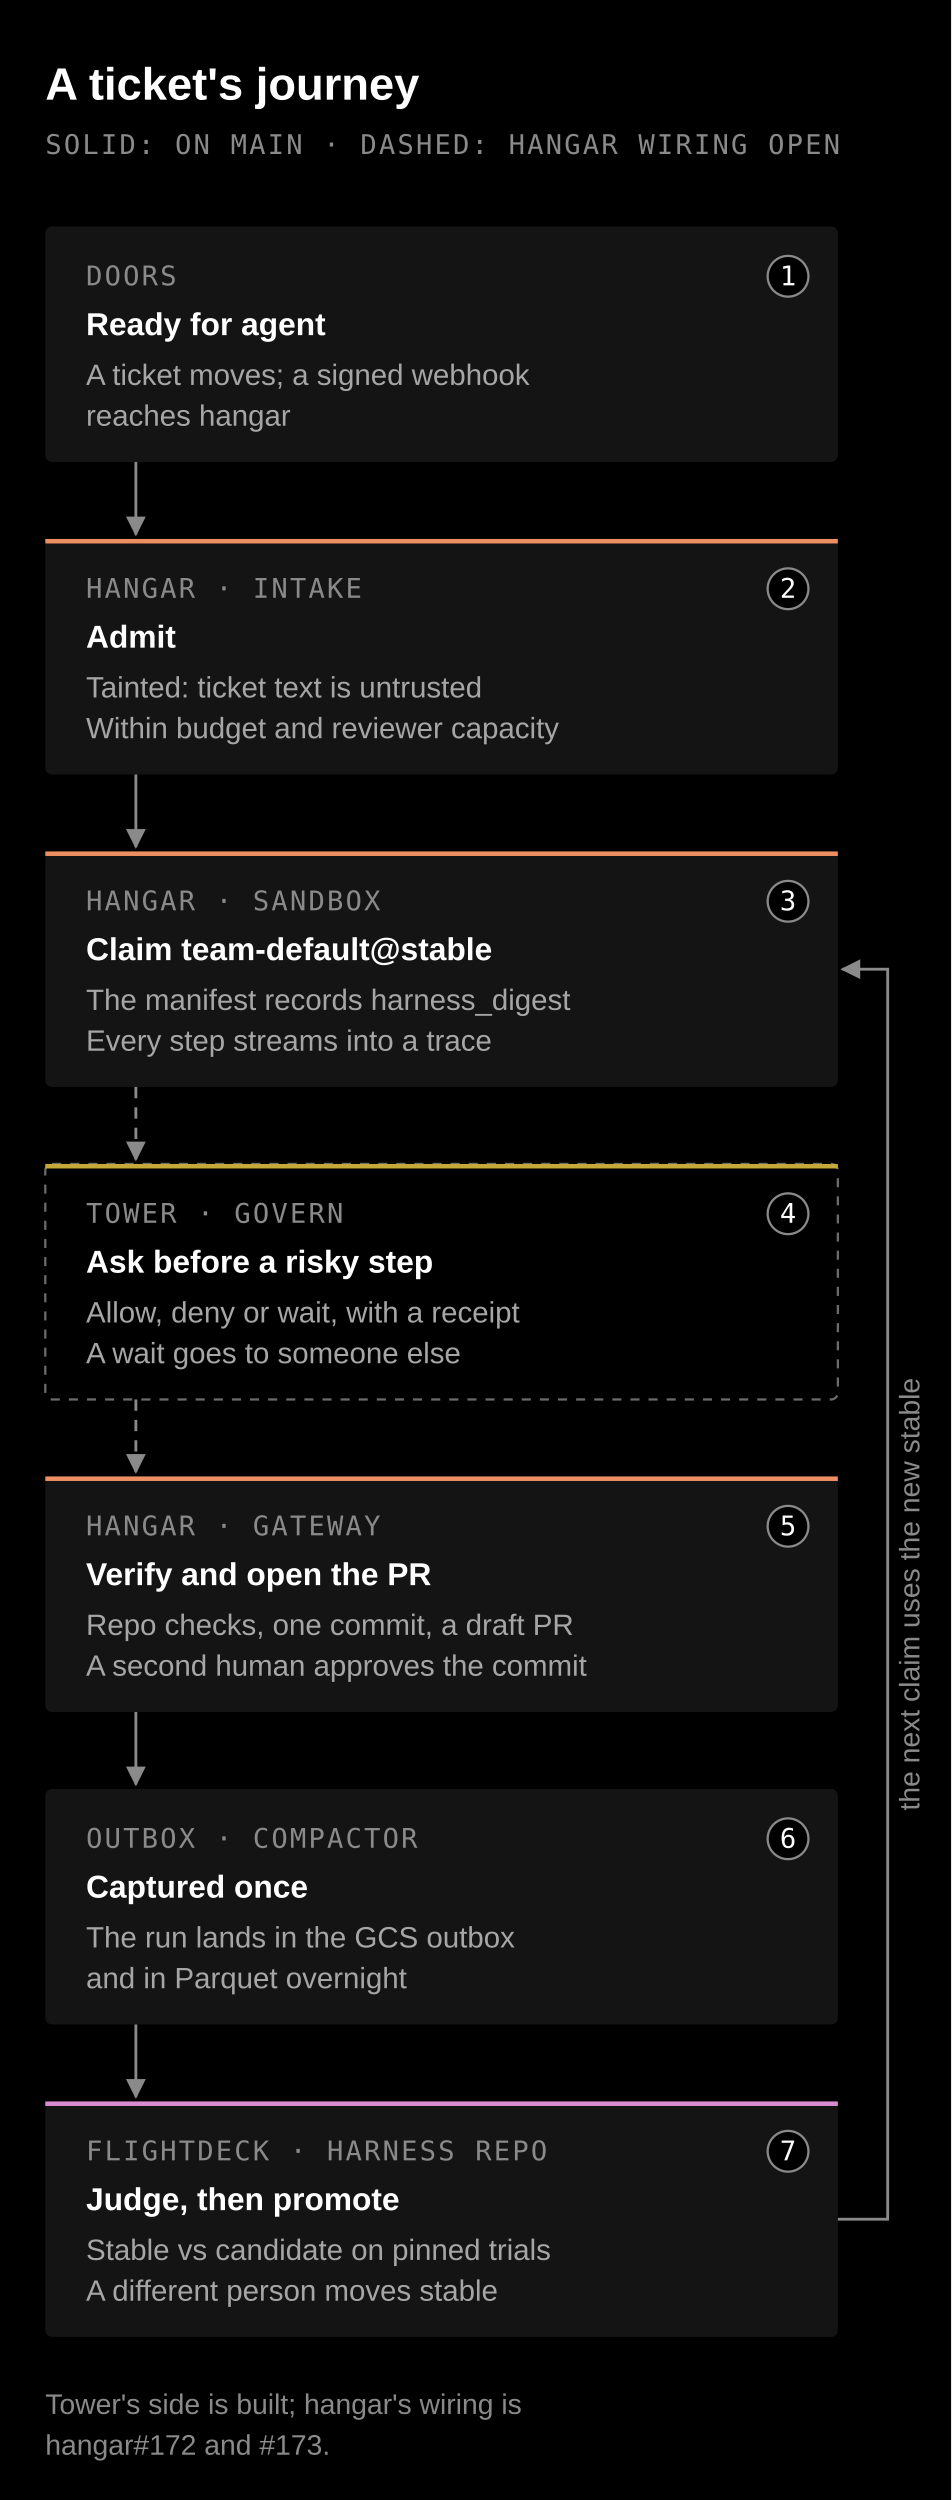
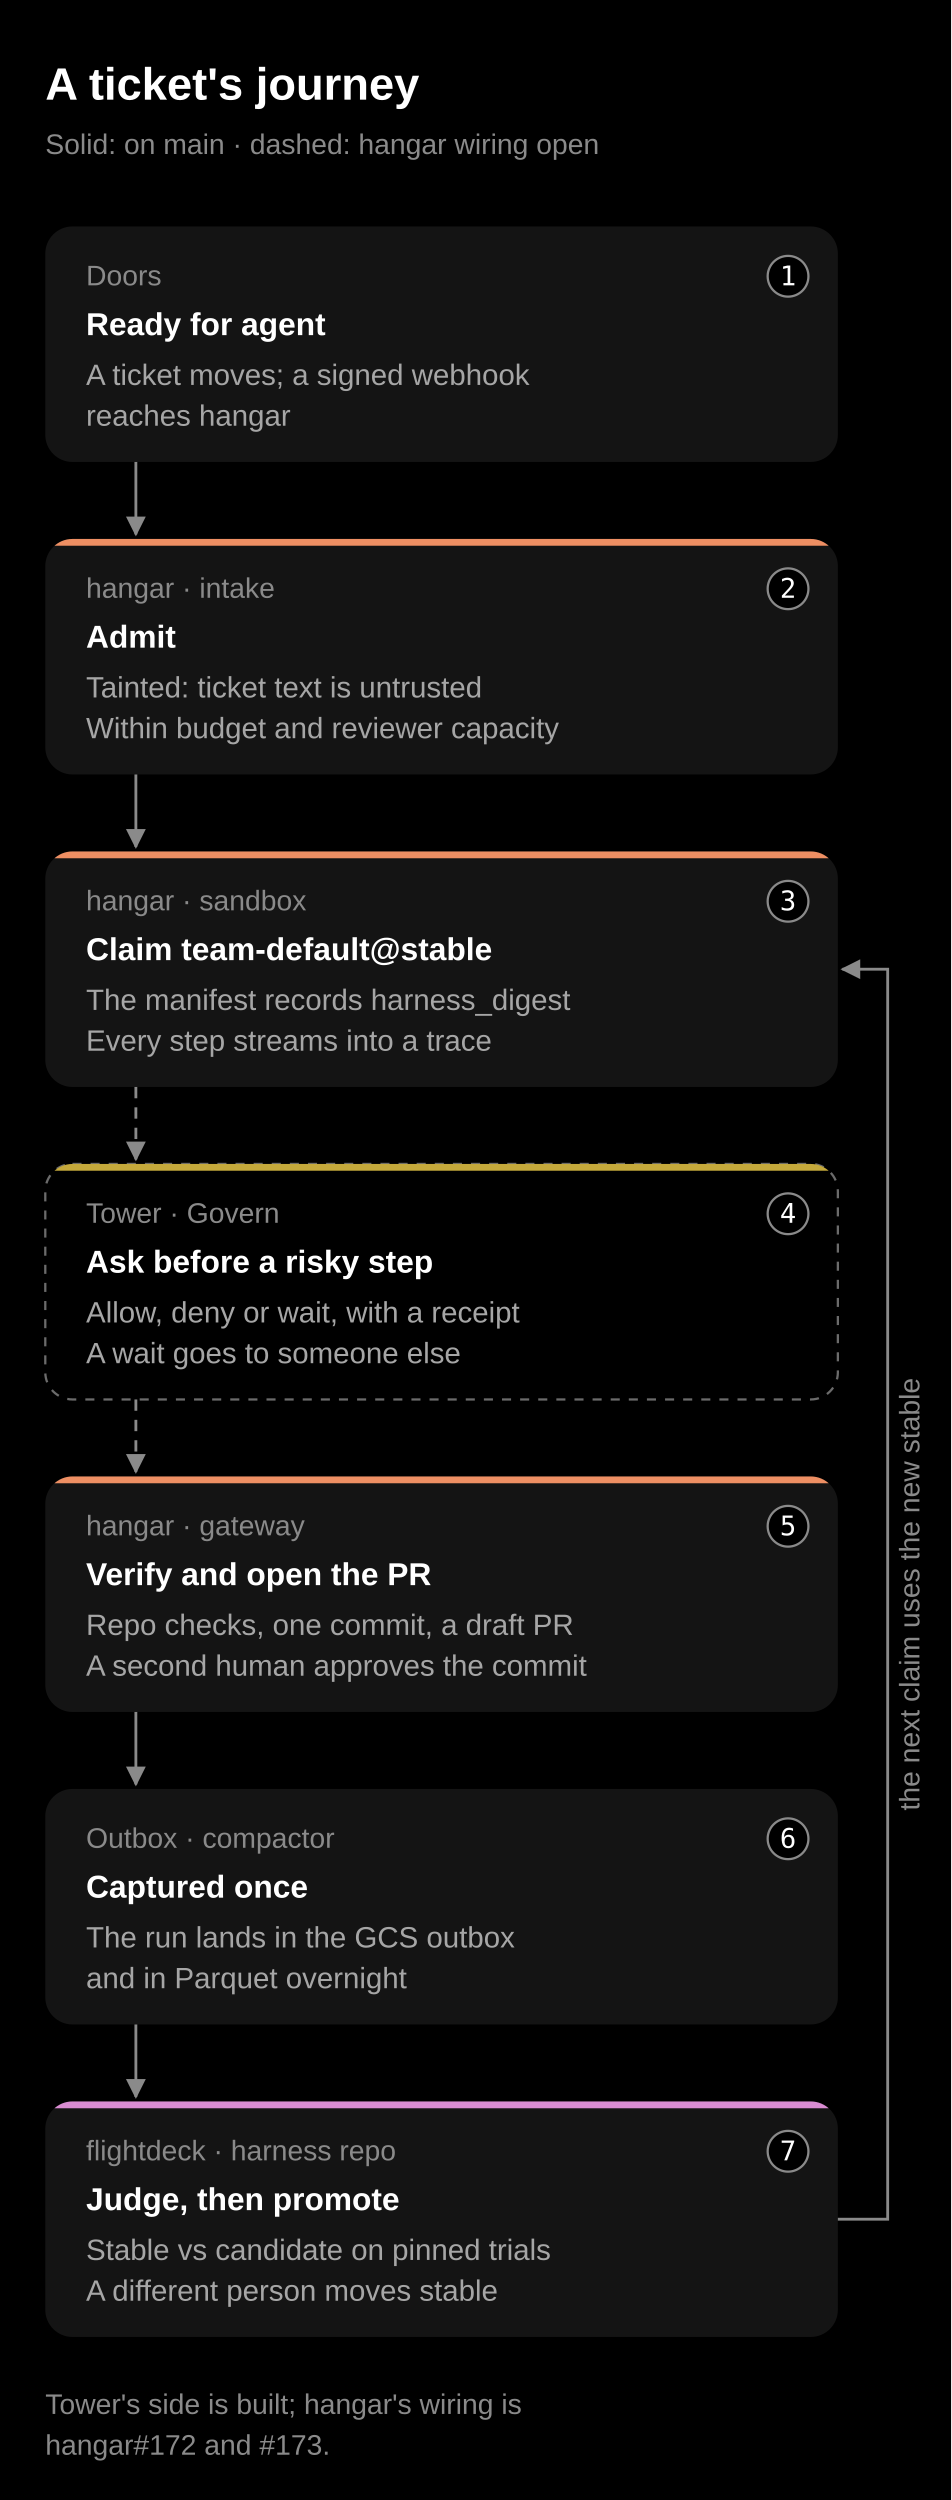
<svg xmlns="http://www.w3.org/2000/svg" class="af-d" viewBox="0 0 420 1104" role="img" aria-label="A ticket's journey, stacked">
  <style>
  .af-d .bg { fill: var(--af-canvas, #000000); }
  .af-d .box { fill: var(--af-raised, #141414); }
  .af-d .box-hub { fill: var(--af-raised, #141414); stroke: var(--af-line-strong, #6B6B6B); stroke-width: 1; }
  .af-d .box-plan { fill: none; stroke: var(--af-line-strong, #6B6B6B); stroke-width: 1; stroke-dasharray: 4 4; }
  .af-d .box-ext { fill: var(--af-surface, #0A0A0A); stroke: var(--af-line-strong, #6B6B6B); stroke-width: 1; }
  .af-d .person { fill: var(--af-surface, #0A0A0A); stroke: var(--af-fg-subtle, #8A8A8A); stroke-width: 1; }
  .af-d .bound { fill: none; stroke: var(--af-rule, #424242); stroke-width: 1; stroke-dasharray: 2 5; }
  .af-d .bound-fill { fill: var(--af-surface, #0A0A0A); }
  .af-d .name { font: 700 16px "Archivo", "Helvetica Neue", Arial, sans-serif; font-stretch: 125%; fill: var(--af-fg, #FFFFFF); }
  .af-d .name-s { font: 700 14px "Archivo", "Helvetica Neue", Arial, sans-serif; font-stretch: 125%; fill: var(--af-fg, #FFFFFF); }
  .af-d .title { font: 700 20px "Archivo", "Helvetica Neue", Arial, sans-serif; font-stretch: 125%; fill: var(--af-fg, #FFFFFF); }
  .af-d .body { font: 400 13px "Red Hat Text", "Helvetica Neue", Arial, sans-serif; fill: var(--af-fg-muted, #A6A6A6); }
-   .af-d .lbl { font: 500 12px "DM Mono", ui-monospace, Menlo, monospace; letter-spacing: .08em; fill: var(--af-fg-subtle, #8A8A8A); }
-   .af-d .lbl-hi { font: 500 12px "DM Mono", ui-monospace, Menlo, monospace; letter-spacing: .08em; fill: var(--af-brand-text, #FFC400); }
+   .af-d .lbl { font: 500 12.5px "Red Hat Text", "Helvetica Neue", Arial, sans-serif; fill: var(--af-fg-subtle, #8A8A8A); }
+   .af-d .lbl-hi { font: 500 12.5px "Red Hat Text", "Helvetica Neue", Arial, sans-serif; fill: var(--af-brand-text, #FFC400); }
  .af-d .edge { fill: none; stroke: var(--af-fg-subtle, #8A8A8A); stroke-width: 1.25; }
  .af-d .edge-plan { fill: none; stroke: var(--af-fg-subtle, #8A8A8A); stroke-width: 1.25; stroke-dasharray: 5 4; }
  .af-d .elabel { font: 400 12.5px "Red Hat Text", "Helvetica Neue", Arial, sans-serif; fill: var(--af-fg-subtle, #8A8A8A); }
  .af-d .arrowhead { fill: var(--af-fg-subtle, #8A8A8A); }
  .af-d .dot { fill: var(--af-dot-field, #262626); }
</style>
  <defs>
    <marker id="journey-stacked-arrow" viewBox="0 0 10 10" refX="9" refY="5" markerWidth="7" markerHeight="7" orient="auto-start-reverse">
      <path class="arrowhead" d="M0 0L10 5L0 10z" />
    </marker>
  </defs>
  <rect class="bg" width="420" height="1104" />
  <style>
  .af-d .step { fill: var(--af-canvas, #000000); stroke: var(--af-fg-subtle, #8A8A8A); stroke-width: 1; }
  .af-d .stepn { font: 500 12px "DM Mono", ui-monospace, Menlo, monospace; fill: var(--af-fg, #FFFFFF); }
-   .af-d .hub-lbl { font: 500 12px "DM Mono", ui-monospace, Menlo, monospace; letter-spacing: .08em; fill: var(--af-fg-subtle, #8A8A8A); }
+   .af-d .hub-lbl { font: 500 12.5px "Red Hat Text", "Helvetica Neue", Arial, sans-serif; fill: var(--af-fg-subtle, #8A8A8A); }
</style>
  <text class="title" x="20" y="44" text-anchor="start">A ticket's journey</text>
-   <text class="lbl" x="20" y="68" text-anchor="start">SOLID: ON MAIN  ·  DASHED: HANGAR WIRING OPEN</text>
-   <rect class="box" x="20" y="100" width="350" height="104" rx="3" />
-   <text class="lbl" x="38" y="126">DOORS</text>
+   <text class="lbl" x="20" y="68" text-anchor="start">Solid: on main  ·  dashed: hangar wiring open</text>
+   <rect class="box" x="20" y="100" width="350" height="104" rx="12" />
+   <text class="lbl" x="38" y="126">Doors</text>
  <text class="name-s" x="38" y="148">Ready for agent</text>
  <text class="body" x="38" y="170">A ticket moves; a signed webhook</text>
  <text class="body" x="38" y="188">reaches hangar</text>
  <circle class="step" cx="348" cy="122" r="9" />
  <text class="stepn" x="348" y="126" text-anchor="middle">1</text>
-   <rect class="box" x="20" y="238" width="350" height="104" rx="3" />
-   <rect x="20" y="238" width="350" height="2" fill="var(--af-product-hangar, #EE8F63)" />
-   <text class="lbl" x="38" y="264">HANGAR · INTAKE</text>
+   <rect class="box" x="20" y="238" width="350" height="104" rx="12" />
+   <clipPath id="pe20-238-350-104">
+     <rect x="20" y="238" width="350" height="104" rx="12" />
+   </clipPath>
+   <rect x="20" y="238" width="350" height="3" fill="var(--af-product-hangar, #EE8F63)" clip-path="url(#pe20-238-350-104)" />
+   <text class="lbl" x="38" y="264">hangar · intake</text>
  <text class="name-s" x="38" y="286">Admit</text>
  <text class="body" x="38" y="308">Tainted: ticket text is untrusted</text>
  <text class="body" x="38" y="326">Within budget and reviewer capacity</text>
  <circle class="step" cx="348" cy="260" r="9" />
  <text class="stepn" x="348" y="264" text-anchor="middle">2</text>
  <path class="edge" d="M60 204V236" marker-end="url(#journey-stacked-arrow)" />
-   <rect class="box" x="20" y="376" width="350" height="104" rx="3" />
-   <rect x="20" y="376" width="350" height="2" fill="var(--af-product-hangar, #EE8F63)" />
-   <text class="lbl" x="38" y="402">HANGAR · SANDBOX</text>
+   <rect class="box" x="20" y="376" width="350" height="104" rx="12" />
+   <clipPath id="pe20-376-350-104">
+     <rect x="20" y="376" width="350" height="104" rx="12" />
+   </clipPath>
+   <rect x="20" y="376" width="350" height="3" fill="var(--af-product-hangar, #EE8F63)" clip-path="url(#pe20-376-350-104)" />
+   <text class="lbl" x="38" y="402">hangar · sandbox</text>
  <text class="name-s" x="38" y="424">Claim team-default@stable</text>
  <text class="body" x="38" y="446">The manifest records harness_digest</text>
  <text class="body" x="38" y="464">Every step streams into a trace</text>
  <circle class="step" cx="348" cy="398" r="9" />
  <text class="stepn" x="348" y="402" text-anchor="middle">3</text>
  <path class="edge" d="M60 342V374" marker-end="url(#journey-stacked-arrow)" />
-   <rect class="box-plan" x="20" y="514" width="350" height="104" rx="3" />
-   <rect x="20" y="514" width="350" height="2" fill="var(--af-product-tower, #C5A93B)" />
-   <text class="lbl" x="38" y="540">TOWER · GOVERN</text>
+   <rect class="box-plan" x="20" y="514" width="350" height="104" rx="12" />
+   <clipPath id="pe20-514-350-104">
+     <rect x="20" y="514" width="350" height="104" rx="12" />
+   </clipPath>
+   <rect x="20" y="514" width="350" height="3" fill="var(--af-product-tower, #C5A93B)" clip-path="url(#pe20-514-350-104)" />
+   <text class="lbl" x="38" y="540">Tower · Govern</text>
  <text class="name-s" x="38" y="562">Ask before a risky step</text>
  <text class="body" x="38" y="584">Allow, deny or wait, with a receipt</text>
  <text class="body" x="38" y="602">A wait goes to someone else</text>
  <circle class="step" cx="348" cy="536" r="9" />
  <text class="stepn" x="348" y="540" text-anchor="middle">4</text>
  <path class="edge-plan" d="M60 480V512" marker-end="url(#journey-stacked-arrow)" />
-   <rect class="box" x="20" y="652" width="350" height="104" rx="3" />
-   <rect x="20" y="652" width="350" height="2" fill="var(--af-product-hangar, #EE8F63)" />
-   <text class="lbl" x="38" y="678">HANGAR · GATEWAY</text>
+   <rect class="box" x="20" y="652" width="350" height="104" rx="12" />
+   <clipPath id="pe20-652-350-104">
+     <rect x="20" y="652" width="350" height="104" rx="12" />
+   </clipPath>
+   <rect x="20" y="652" width="350" height="3" fill="var(--af-product-hangar, #EE8F63)" clip-path="url(#pe20-652-350-104)" />
+   <text class="lbl" x="38" y="678">hangar · gateway</text>
  <text class="name-s" x="38" y="700">Verify and open the PR</text>
  <text class="body" x="38" y="722">Repo checks, one commit, a draft PR</text>
  <text class="body" x="38" y="740">A second human approves the commit</text>
  <circle class="step" cx="348" cy="674" r="9" />
  <text class="stepn" x="348" y="678" text-anchor="middle">5</text>
  <path class="edge-plan" d="M60 618V650" marker-end="url(#journey-stacked-arrow)" />
-   <rect class="box" x="20" y="790" width="350" height="104" rx="3" />
-   <text class="lbl" x="38" y="816">OUTBOX · COMPACTOR</text>
+   <rect class="box" x="20" y="790" width="350" height="104" rx="12" />
+   <text class="lbl" x="38" y="816">Outbox · compactor</text>
  <text class="name-s" x="38" y="838">Captured once</text>
  <text class="body" x="38" y="860">The run lands in the GCS outbox</text>
  <text class="body" x="38" y="878">and in Parquet overnight</text>
  <circle class="step" cx="348" cy="812" r="9" />
  <text class="stepn" x="348" y="816" text-anchor="middle">6</text>
  <path class="edge" d="M60 756V788" marker-end="url(#journey-stacked-arrow)" />
-   <rect class="box" x="20" y="928" width="350" height="104" rx="3" />
-   <rect x="20" y="928" width="350" height="2" fill="var(--af-product-flightdeck, #D98CD2)" />
-   <text class="lbl" x="38" y="954">FLIGHTDECK · HARNESS REPO</text>
+   <rect class="box" x="20" y="928" width="350" height="104" rx="12" />
+   <clipPath id="pe20-928-350-104">
+     <rect x="20" y="928" width="350" height="104" rx="12" />
+   </clipPath>
+   <rect x="20" y="928" width="350" height="3" fill="var(--af-product-flightdeck, #D98CD2)" clip-path="url(#pe20-928-350-104)" />
+   <text class="lbl" x="38" y="954">flightdeck · harness repo</text>
  <text class="name-s" x="38" y="976">Judge, then promote</text>
  <text class="body" x="38" y="998">Stable vs candidate on pinned trials</text>
  <text class="body" x="38" y="1016">A different person moves stable</text>
  <circle class="step" cx="348" cy="950" r="9" />
  <text class="stepn" x="348" y="954" text-anchor="middle">7</text>
  <path class="edge" d="M60 894V926" marker-end="url(#journey-stacked-arrow)" />
  <path class="edge" d="M370 980H392V428H372" marker-end="url(#journey-stacked-arrow)" />
  <text class="elabel" x="406" y="704" text-anchor="middle" transform="rotate(-90 406 704)">the next claim uses the new stable</text>
  <text class="elabel" x="20" y="1066" text-anchor="start">Tower's side is built; hangar's wiring is</text>
  <text class="elabel" x="20" y="1084" text-anchor="start">hangar#172 and #173.</text>
</svg>
